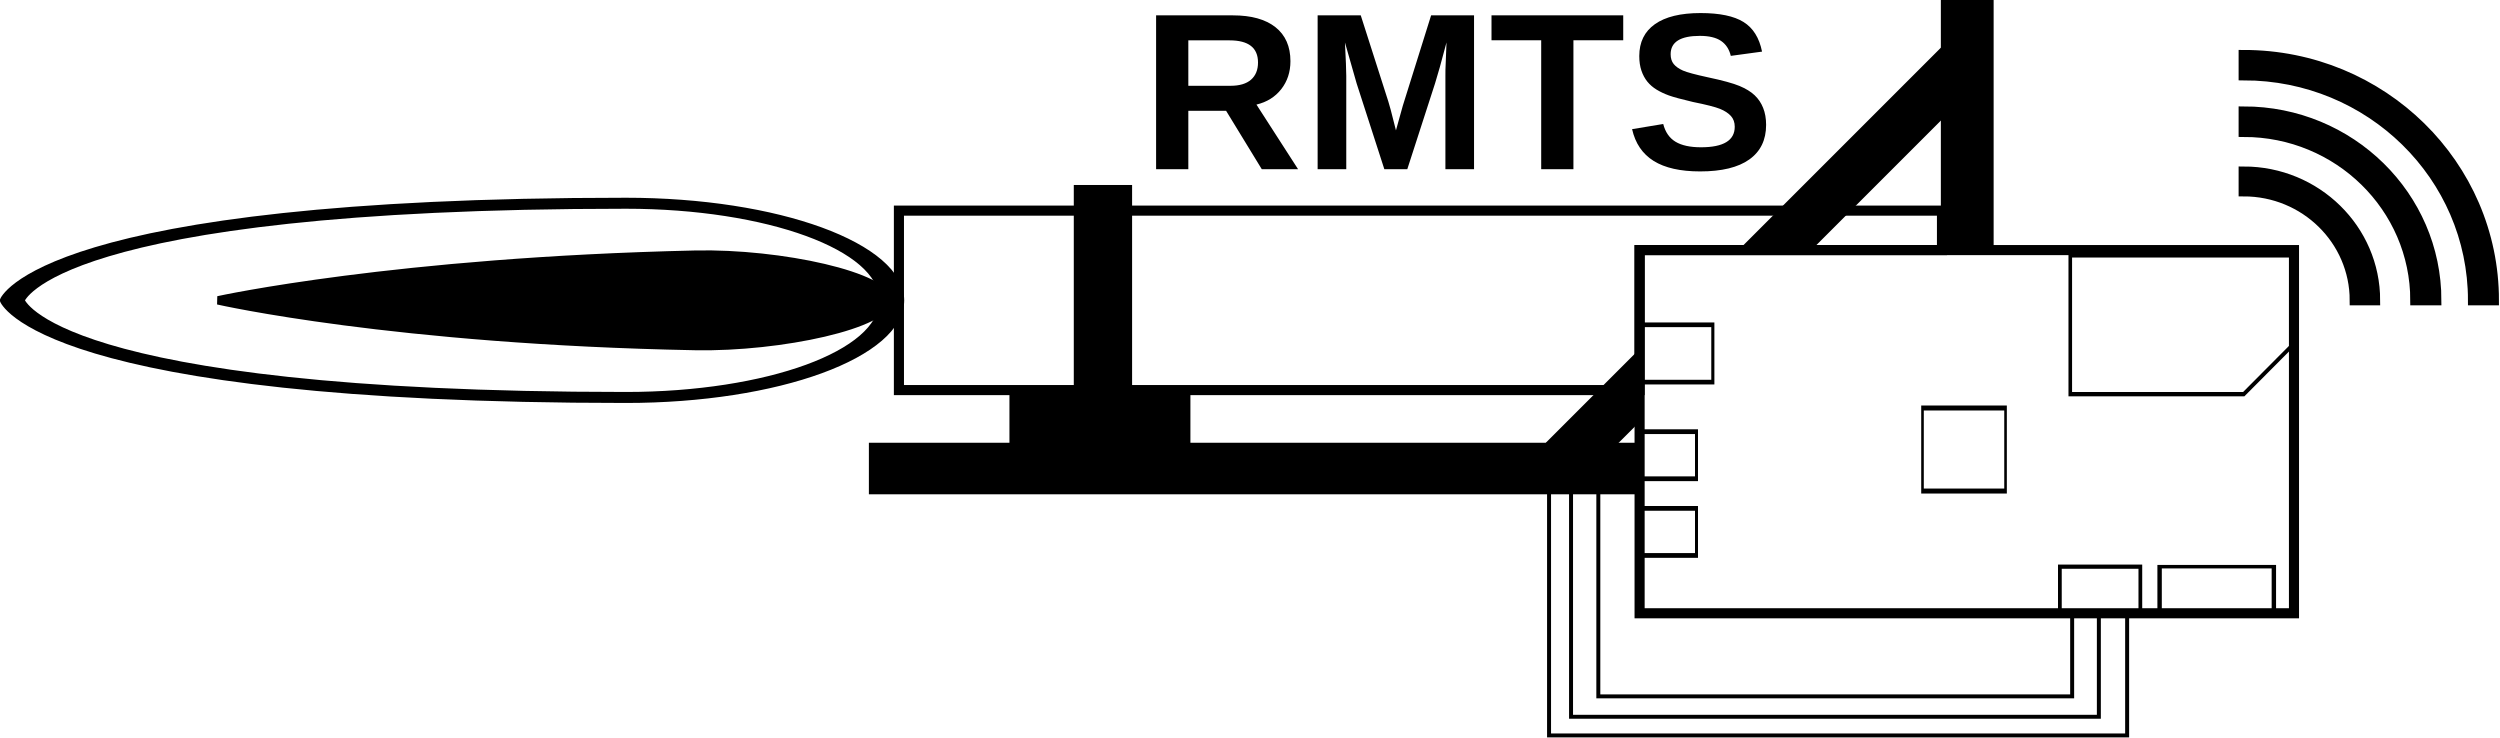
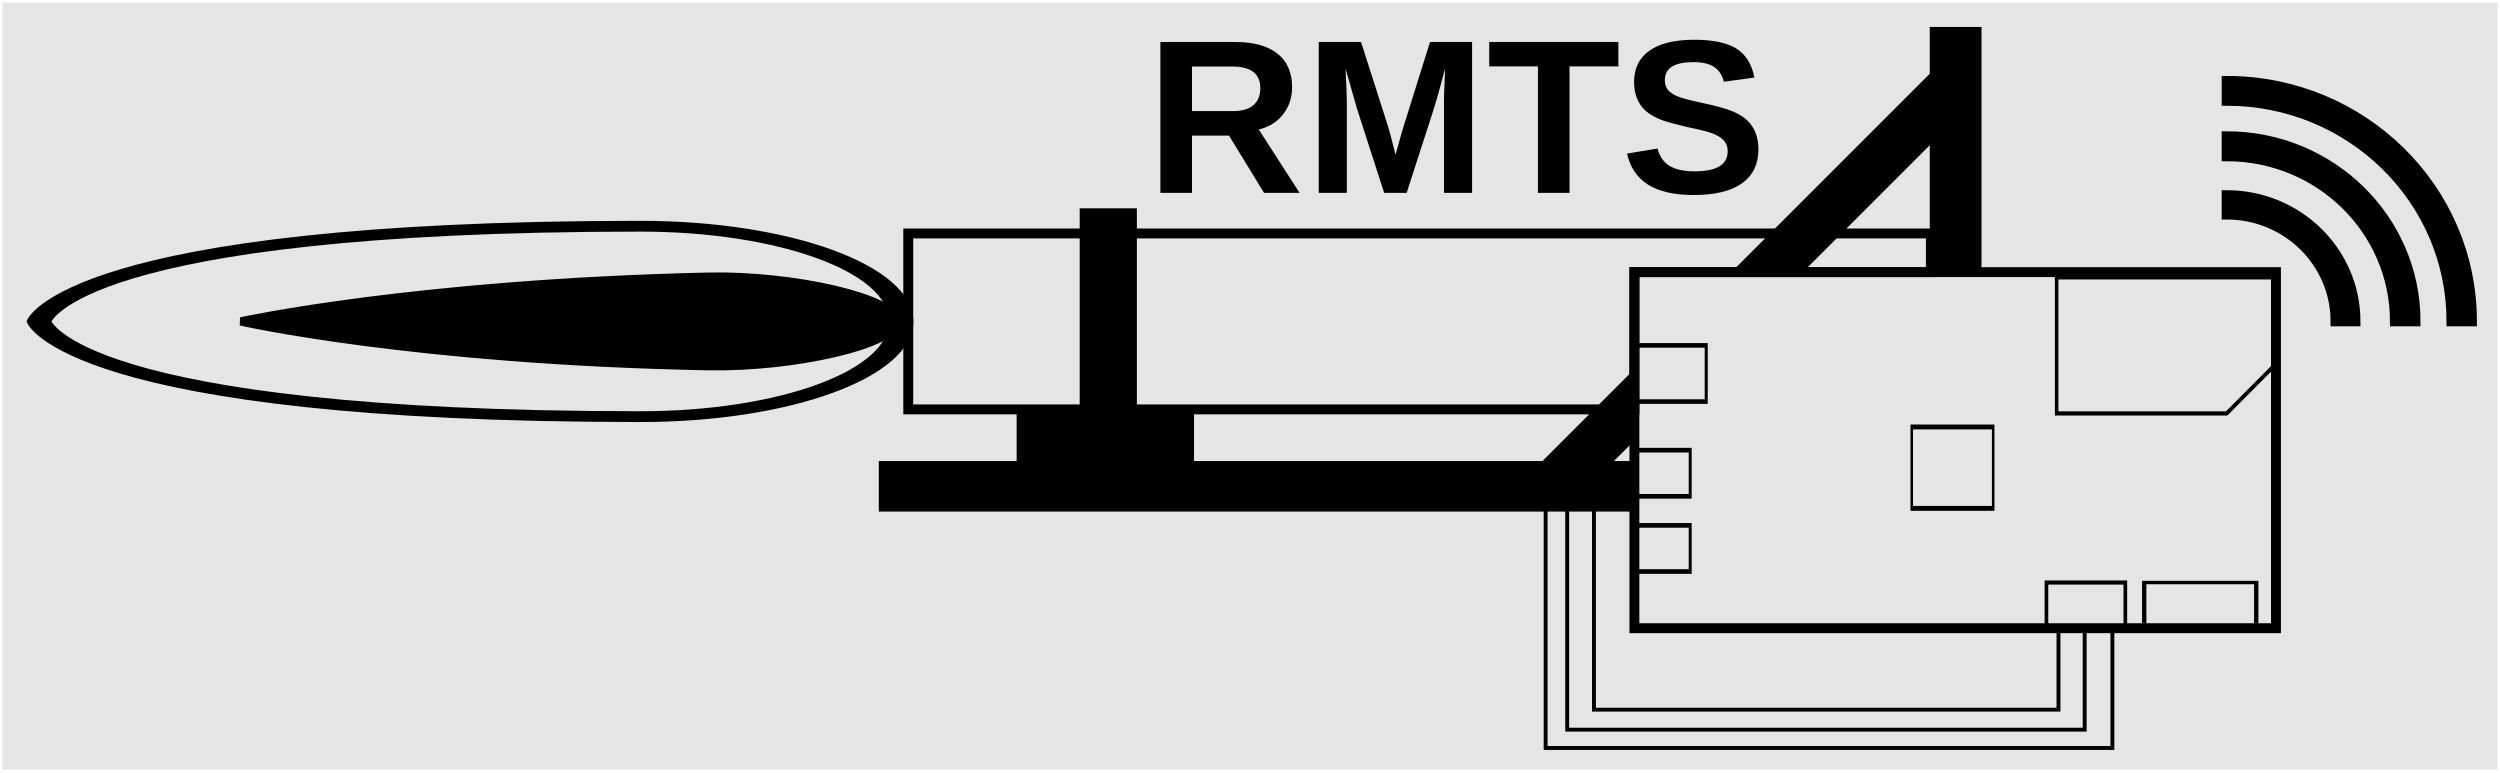
- <svg xmlns="http://www.w3.org/2000/svg" width="1000" height="295" clip-rule="evenodd">
-   <g>
+ <svg xmlns="http://www.w3.org/2000/svg" width="1020" height="315" clip-rule="evenodd" version="1.1" id="svg2">
+   <defs id="defs2" />
+   <g id="g1" transform="matrix(1.017964,0,0,1.060606,1.017964,1.060606)">
    <rect x="-1" y="-1" width="1002" height="297" id="canvas_background" fill="none" />
+     <rect style="fill:#e5e5e5;fill-opacity:1;stroke:#e5e5e5;stroke-width:1.554;stroke-dasharray:none;stroke-opacity:1" id="rect7" width="998.446" height="293.446" x="0.777" y="0.777" />
  </g>
-   <g>
-     <g transform="matrix(0,-1,2.26416,0,-240.3478,164.5196) " id="svg_17">
-       <path d="m44.378,108.316c0,0 -38.844,6.069 -38.844,108.425c0,25.913 17.405,46.951 38.844,46.951c21.439,0 38.844,-21.038 38.844,-46.951c0,-102.356 -38.844,-108.425 -38.844,-108.425z" stroke-width="4.4px" stroke="black" fill="none" id="svg_18" />
+   <g id="g2" transform="translate(11,11)">
+     <g transform="matrix(0,-1,2.26416,0,-240.3478,164.5196)" id="svg_17">
+       <path d="m 44.378,108.316 c 0,0 -38.844,6.069 -38.844,108.425 0,25.913 17.405,46.951 38.844,46.951 21.439,0 38.844,-21.038 38.844,-46.951 0,-102.356 -38.844,-108.425 -38.844,-108.425 z" stroke-width="4.4px" stroke="#000000" fill="none" id="svg_18" />
    </g>
-     <path d="m828.861,245.309l0,33.234l-189.53,0l0,-82.125l-10.914,-3.217l0,93.51l211.126,0l0,-41.402l11.31,0l0,48.867l-231.233,0l0,-97.758" stroke-width="1.59px" stroke="black" fill="none" id="svg_2" />
-     <g transform="matrix(1.05857,0,0,1.03847,8.3042,44.5524) " id="svg_3">
-       <path d="m889.621,72.789c0,-27.415 -22.224,-49.64 -49.64,-49.64l0,7.667c23.182,0 41.974,18.792 41.974,41.973l7.666,0z" stroke-width="3.85px" stroke="black" fill="black" id="svg_4" />
+     <path d="m 828.861,245.309 v 33.234 h -189.53 v -82.125 l -10.914,-3.217 v 93.51 h 211.126 v -41.402 h 11.31 v 48.867 h -231.233 v -97.758" stroke-width="1.59px" stroke="#000000" fill="none" id="svg_2" />
+     <g transform="matrix(1.05857,0,0,1.03847,8.3042,44.5524)" id="svg_3">
+       <path d="m 889.621,72.789 c 0,-27.415 -22.224,-49.64 -49.64,-49.64 v 7.667 c 23.182,0 41.974,18.792 41.974,41.973 z" stroke-width="3.85px" stroke="#000000" fill="#000000" id="svg_4" />
    </g>
-     <g transform="matrix(1.55195,0,0,1.52248,-299.3905,9.3218) " id="svg_5">
-       <path d="m820.847,72.789c0,-27.415 -22.224,-49.64 -49.64,-49.64l0,5.394c24.437,0 44.246,19.81 44.246,44.246l5.394,0z" stroke-width="2.63px" stroke="black" fill="black" id="svg_6" />
+     <g transform="matrix(1.55195,0,0,1.52248,-299.3905,9.3218)" id="svg_5">
+       <path d="m 820.847,72.789 c 0,-27.415 -22.224,-49.64 -49.64,-49.64 v 5.394 c 24.437,0 44.246,19.81 44.246,44.246 z" stroke-width="2.63px" stroke="#000000" fill="#000000" id="svg_6" />
    </g>
-     <g transform="matrix(2.01578,0,0,1.97751,-588.6625,-23.7993) " id="svg_7">
-       <path d="m786.895,72.789c0,-27.415 -22.224,-49.64 -49.64,-49.64l0,4.129c25.136,0 45.512,20.376 45.512,45.511l4.128,0z" stroke-width="2.02px" stroke="black" fill="black" id="svg_8" />
+     <g transform="matrix(2.01578,0,0,1.97751,-588.6625,-23.7993)" id="svg_7">
+       <path d="m 786.895,72.789 c 0,-27.415 -22.224,-49.64 -49.64,-49.64 v 4.129 c 25.136,0 45.512,20.376 45.512,45.511 z" stroke-width="2.02px" stroke="#000000" fill="#000000" id="svg_8" />
    </g>
-     <g transform="matrix(1,0,0,1,120.7872,-33.6873) " id="svg_9">
-       <text x="335.669" y="101.377" fill="black" font-size="89.475px" font-weight="700" font-family="'Arial-BoldMT', 'Arial', sans-serif" id="svg_10">RMTS</text>
+     <g transform="translate(120.7872,-33.6873)" id="svg_9">
+       <text x="335.669" y="101.377" fill="#000000" font-size="89.475px" font-weight="700" font-family="Arial-BoldMT, Arial, sans-serif" id="svg_10">RMTS</text>
    </g>
-     <g transform="matrix(0,-1,3.132319,0,-1135.471,174.0376) " id="svg_11">
-       <path d="m53.895,391.394c0,0 -15.672,21.98 -17.937,59.988c-0.589,9.882 8.037,23.084 17.937,23.084c9.9,0 18.637,-13.209 17.937,-23.084c-2.676,-37.802 -17.937,-59.988 -17.937,-59.988z" stroke-width="4.04px" stroke="black" fill="black" id="svg_12" />
+     <g transform="matrix(0,-1,3.132319,0,-1135.471,174.0376)" id="svg_11">
+       <path d="m 53.895,391.394 c 0,0 -15.672,21.98 -17.937,59.988 -0.589,9.882 8.037,23.084 17.937,23.084 9.9,0 18.637,-13.209 17.937,-23.084 -2.676,-37.802 -17.937,-59.988 -17.937,-59.988 z" stroke-width="4.04px" stroke="#000000" fill="#000000" id="svg_12" />
    </g>
-     <rect x="368.447" y="206.057" width="72.386" height="21.314" fill="black" id="svg_13" transform="matrix(1,0,0,1,35.3315,-50.0244) " />
-     <g transform="matrix(1,0,0,1.2439,35.3315,-100.2821) " id="svg_14">
-       <rect x="394.184" y="140.105" width="23.324" height="65.952" fill="black" id="svg_15" />
+     <rect x="368.447" y="206.057" width="72.386" height="21.314" fill="#000000" id="svg_13" transform="translate(35.3315,-50.0244)" />
+     <g transform="matrix(1,0,0,1.2439,35.3315,-100.2821)" id="svg_14">
+       <rect x="394.184" y="140.105" width="23.324" height="65.952" fill="#000000" id="svg_15" />
    </g>
-     <path d="m776.793,84.252l-417.225,0l0,71.781l296.271,0l0,-55.999l120.954,0l0,-15.782z" stroke-width="4.04px" stroke="black" fill="none" id="svg_16" />
-     <rect x="312.222" y="227.125" width="308.285" height="20.618" fill="black" id="svg_19" transform="matrix(1,0,0,1,35.3315,-50.0244) " />
-     <g transform="matrix(0.512563,-0.512563,0.707107,0.707107,186.0665,59.1556) " id="svg_20">
-       <path d="m379.797,389.052l-73.188,0l0,20.618l44.745,0l28.443,-20.618z" fill="black" id="svg_21" />
+     <path d="m 776.793,84.252 h -417.225 v 71.781 h 296.271 v -55.999 h 120.954 z" stroke-width="4.04px" stroke="#000000" fill="none" id="svg_16" />
+     <rect x="312.222" y="227.125" width="308.285" height="20.618" fill="#000000" id="svg_19" transform="translate(35.3315,-50.0244)" />
+     <g transform="matrix(0.512563,-0.512563,0.707107,0.707107,186.0665,59.1556)" id="svg_20">
+       <path d="m 379.797,389.052 h -73.188 v 20.618 h 44.745 z" fill="#000000" id="svg_21" />
    </g>
-     <g transform="matrix(0.512563,-0.512563,0.707107,0.707107,186.0665,59.1556) " id="svg_22">
-       <path d="m614.894,389.052l-157.928,0l28.443,20.618l129.485,0l0,-20.618z" fill="black" id="svg_23" />
+     <g transform="matrix(0.512563,-0.512563,0.707107,0.707107,186.0665,59.1556)" id="svg_22">
+       <path d="m 614.894,389.052 h -157.928 l 28.443,20.618 h 129.485 z" fill="#000000" id="svg_23" />
    </g>
-     <g transform="matrix(0.857143,0,0,1,108.4756,-50.0244) " id="svg_24">
-       <rect x="779.176" y="50.024" width="24.631" height="100.033" fill="black" id="svg_25" />
+     <g transform="matrix(0.857143,0,0,1,108.4756,-50.0244)" id="svg_24">
+       <rect x="779.176" y="50.024" width="24.631" height="100.033" fill="#000000" id="svg_25" />
    </g>
-     <rect x="620.507" y="150.058" width="261.755" height="145.275" stroke-width="4.04px" stroke="black" fill="none" id="svg_26" transform="matrix(1,0,0,1,35.3315,-50.0244) " />
-     <g transform="matrix(1,0,0,1.19367,35.3315,-79.4986) " id="svg_27">
-       <path d="m882.255,152.19l-89.477,0l0,46.5l69.376,0l20.101,-16.919l0,-29.581z" stroke-width="1.44px" stroke="black" fill="none" id="svg_28" />
+     <rect x="620.507" y="150.058" width="261.755" height="145.275" stroke-width="4.04px" stroke="#000000" fill="none" id="svg_26" transform="translate(35.3315,-50.0244)" />
+     <g transform="matrix(1,0,0,1.19367,35.3315,-79.4986)" id="svg_27">
+       <path d="m 882.255,152.19 h -89.477 v 46.5 h 69.376 l 20.101,-16.919 z" stroke-width="1.44px" stroke="#000000" fill="none" id="svg_28" />
    </g>
-     <g transform="matrix(0.371236,0,0,0.714352,330.7065,54.4826) " id="svg_29">
-       <rect x="1180.636" y="152.19" width="89.477" height="46.5" stroke-width="2.79px" stroke="black" fill="none" id="svg_30" />
+     <g transform="matrix(0.371236,0,0,0.714352,330.7065,54.4826)" id="svg_29">
+       <rect x="1180.636" y="152.19" width="89.477" height="46.5" stroke-width="2.79px" stroke="#000000" fill="none" id="svg_30" />
    </g>
-     <g transform="matrix(0.510787,0,0,0.404996,346.8695,165.0336) " id="svg_31">
-       <rect x="1012.106" y="152.19" width="89.477" height="46.5" stroke-width="3.45px" stroke="black" fill="none" id="svg_32" />
+     <g transform="matrix(0.510787,0,0,0.404996,346.8695,165.0336)" id="svg_31">
+       <rect x="1012.106" y="152.19" width="89.477" height="46.5" stroke-width="3.45px" stroke="#000000" fill="none" id="svg_32" />
    </g>
-     <g transform="matrix(0.359775,0,0,0.404996,392.1135,165.0336) " id="svg_33">
-       <rect x="1200.287" y="152.19" width="89.477" height="46.5" stroke-width="4.15px" stroke="black" fill="none" id="svg_34" />
+     <g transform="matrix(0.359775,0,0,0.404996,392.1135,165.0336)" id="svg_33">
+       <rect x="1200.287" y="152.19" width="89.477" height="46.5" stroke-width="4.15px" stroke="#000000" fill="none" id="svg_34" />
    </g>
-     <g transform="matrix(0.327416,0,0,0.49311,242.2485,54.8716) " id="svg_35">
-       <rect x="1263.194" y="152.19" width="89.477" height="46.5" stroke-width="3.79px" stroke="black" fill="none" id="svg_36" />
+     <g transform="matrix(0.327416,0,0,0.49311,242.2485,54.8716)" id="svg_35">
+       <rect x="1263.194" y="152.19" width="89.477" height="46.5" stroke-width="3.79px" stroke="#000000" fill="none" id="svg_36" />
    </g>
-     <g transform="matrix(0.254382,0,0,0.404996,283.4235,111.0346) " id="svg_37">
-       <rect x="1463.999" y="152.19" width="89.477" height="46.5" stroke-width="4.7px" stroke="black" fill="none" id="svg_38" />
+     <g transform="matrix(0.254382,0,0,0.404996,283.4235,111.0346)" id="svg_37">
+       <rect x="1463.999" y="152.19" width="89.477" height="46.5" stroke-width="4.7px" stroke="#000000" fill="none" id="svg_38" />
    </g>
-     <g transform="matrix(0.254382,0,0,0.404996,283.4235,141.7136) " id="svg_39">
-       <rect x="1463.999" y="152.19" width="89.477" height="46.5" stroke-width="4.7px" stroke="black" fill="none" id="svg_40" />
+     <g transform="matrix(0.254382,0,0,0.404996,283.4235,141.7136)" id="svg_39">
+       <rect x="1463.999" y="152.19" width="89.477" height="46.5" stroke-width="4.7px" stroke="#000000" fill="none" id="svg_40" />
    </g>
  </g>
</svg>
